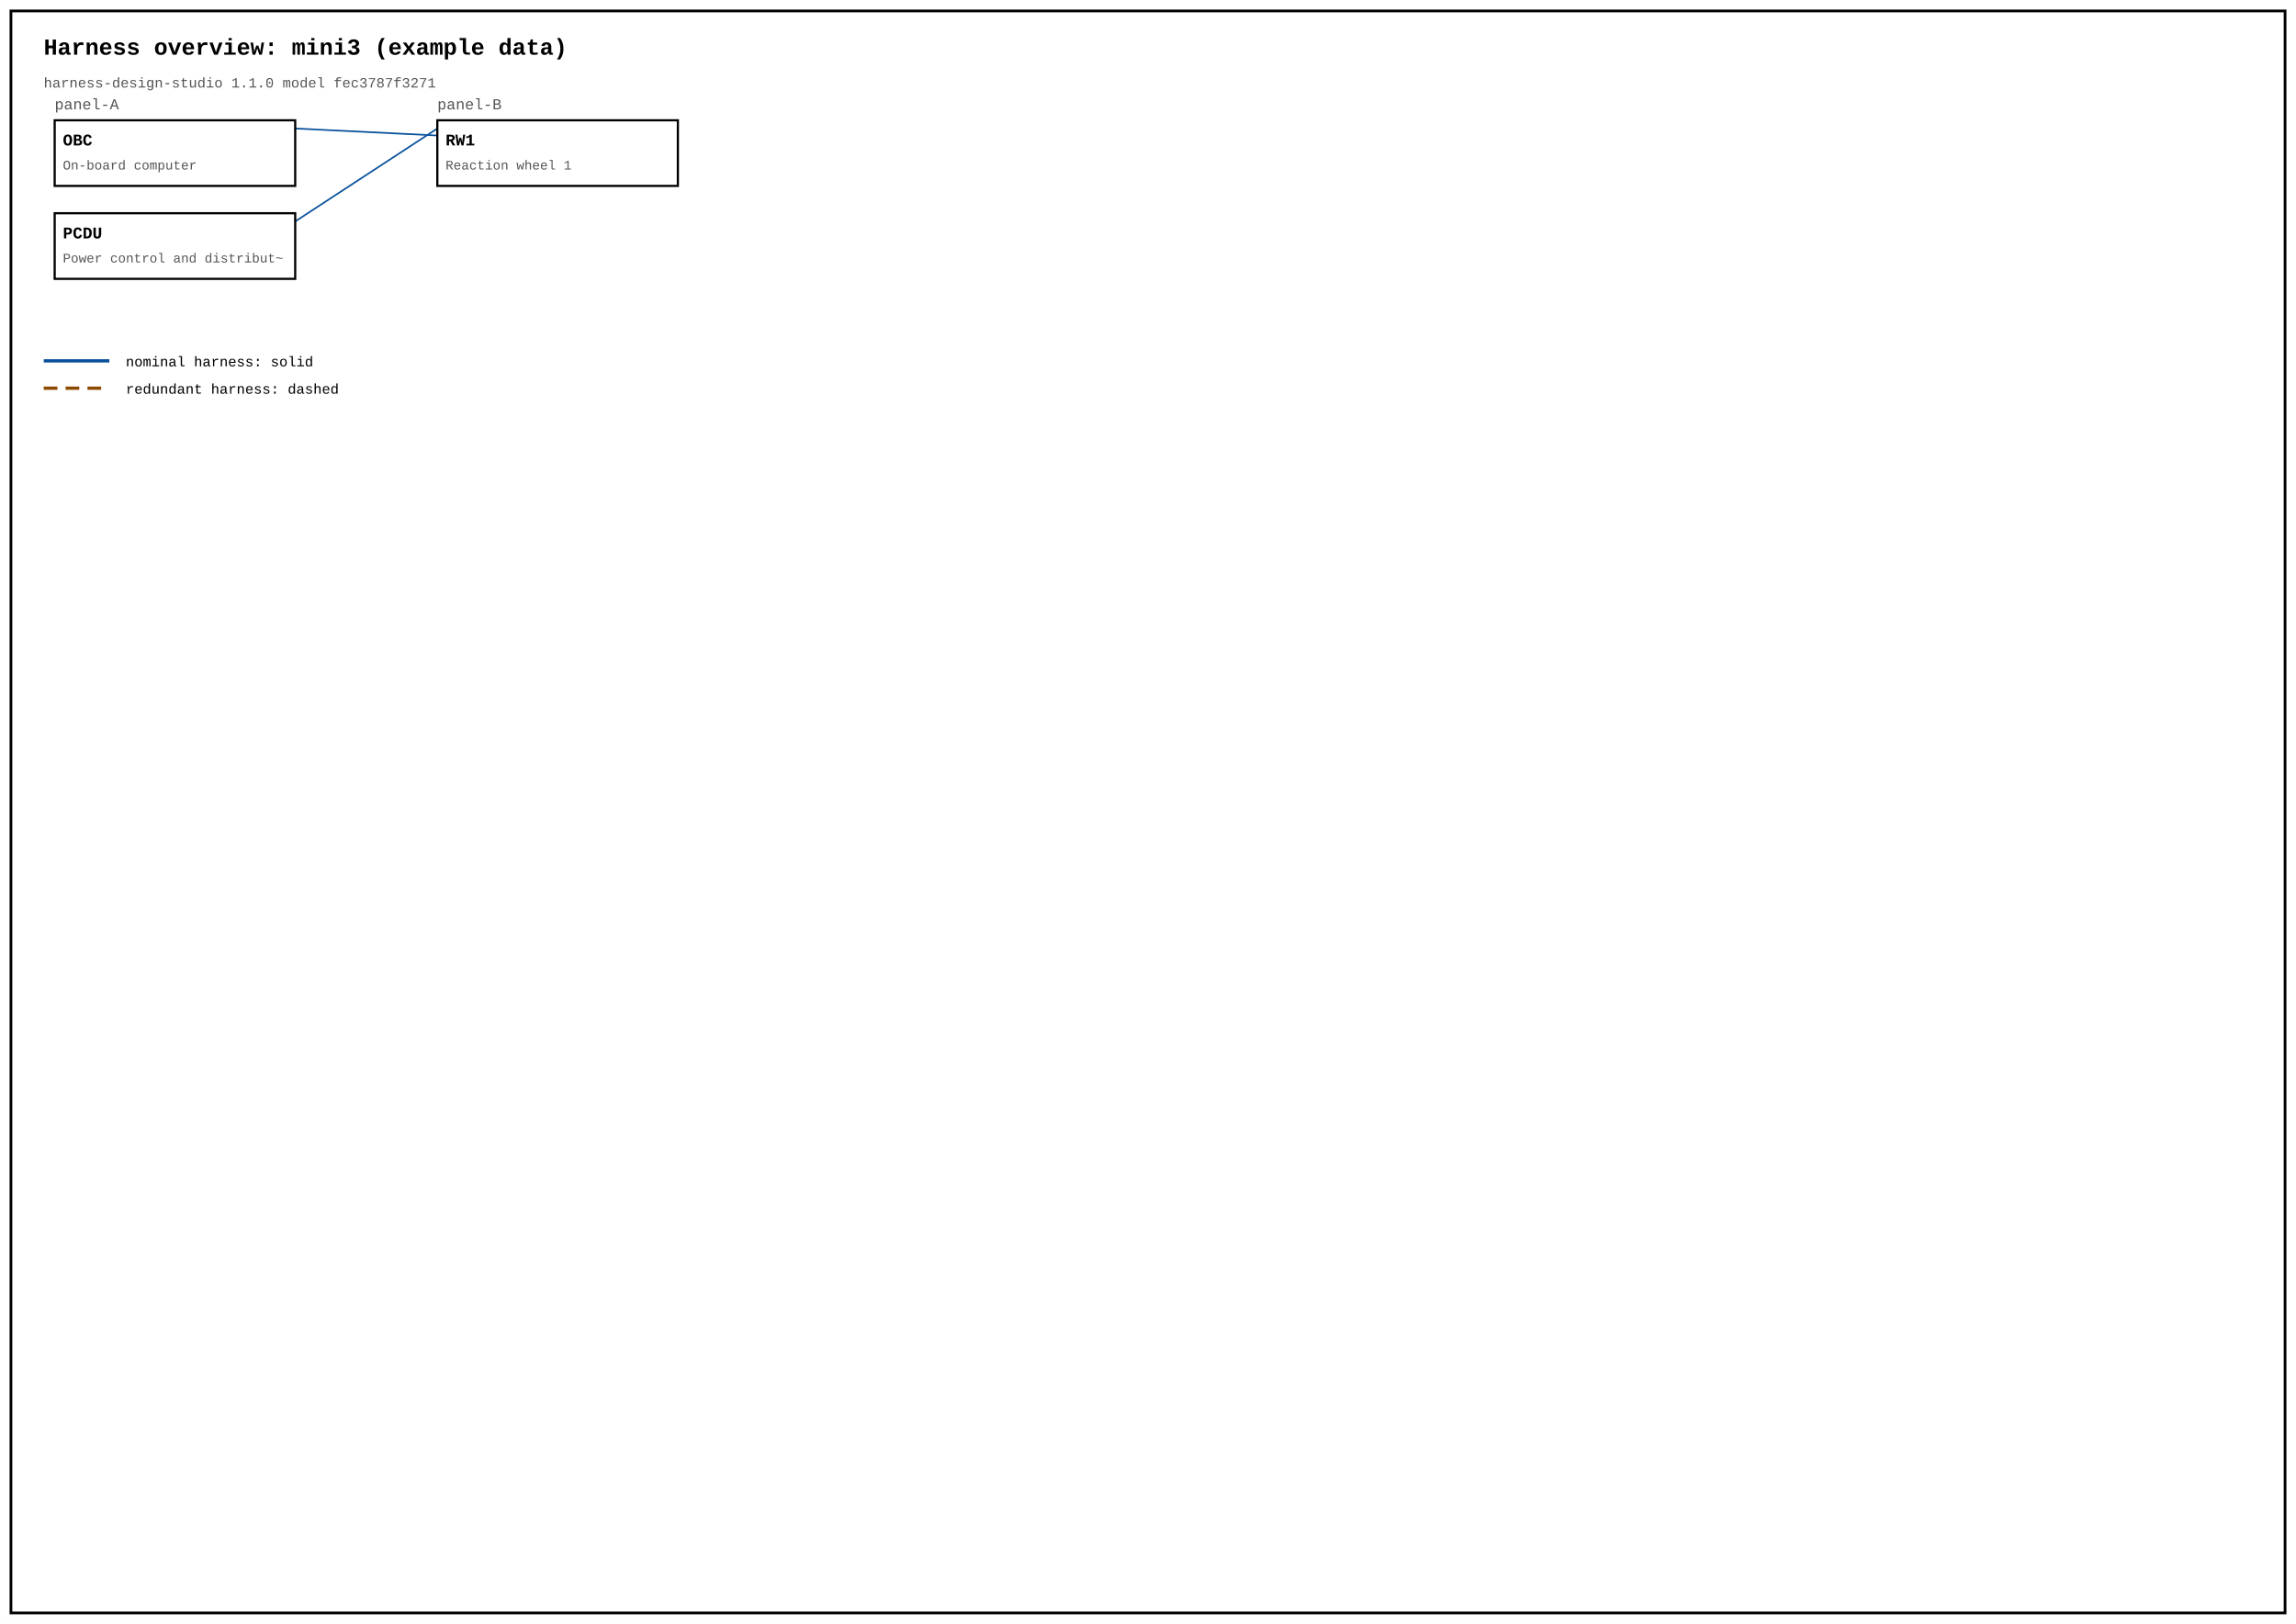
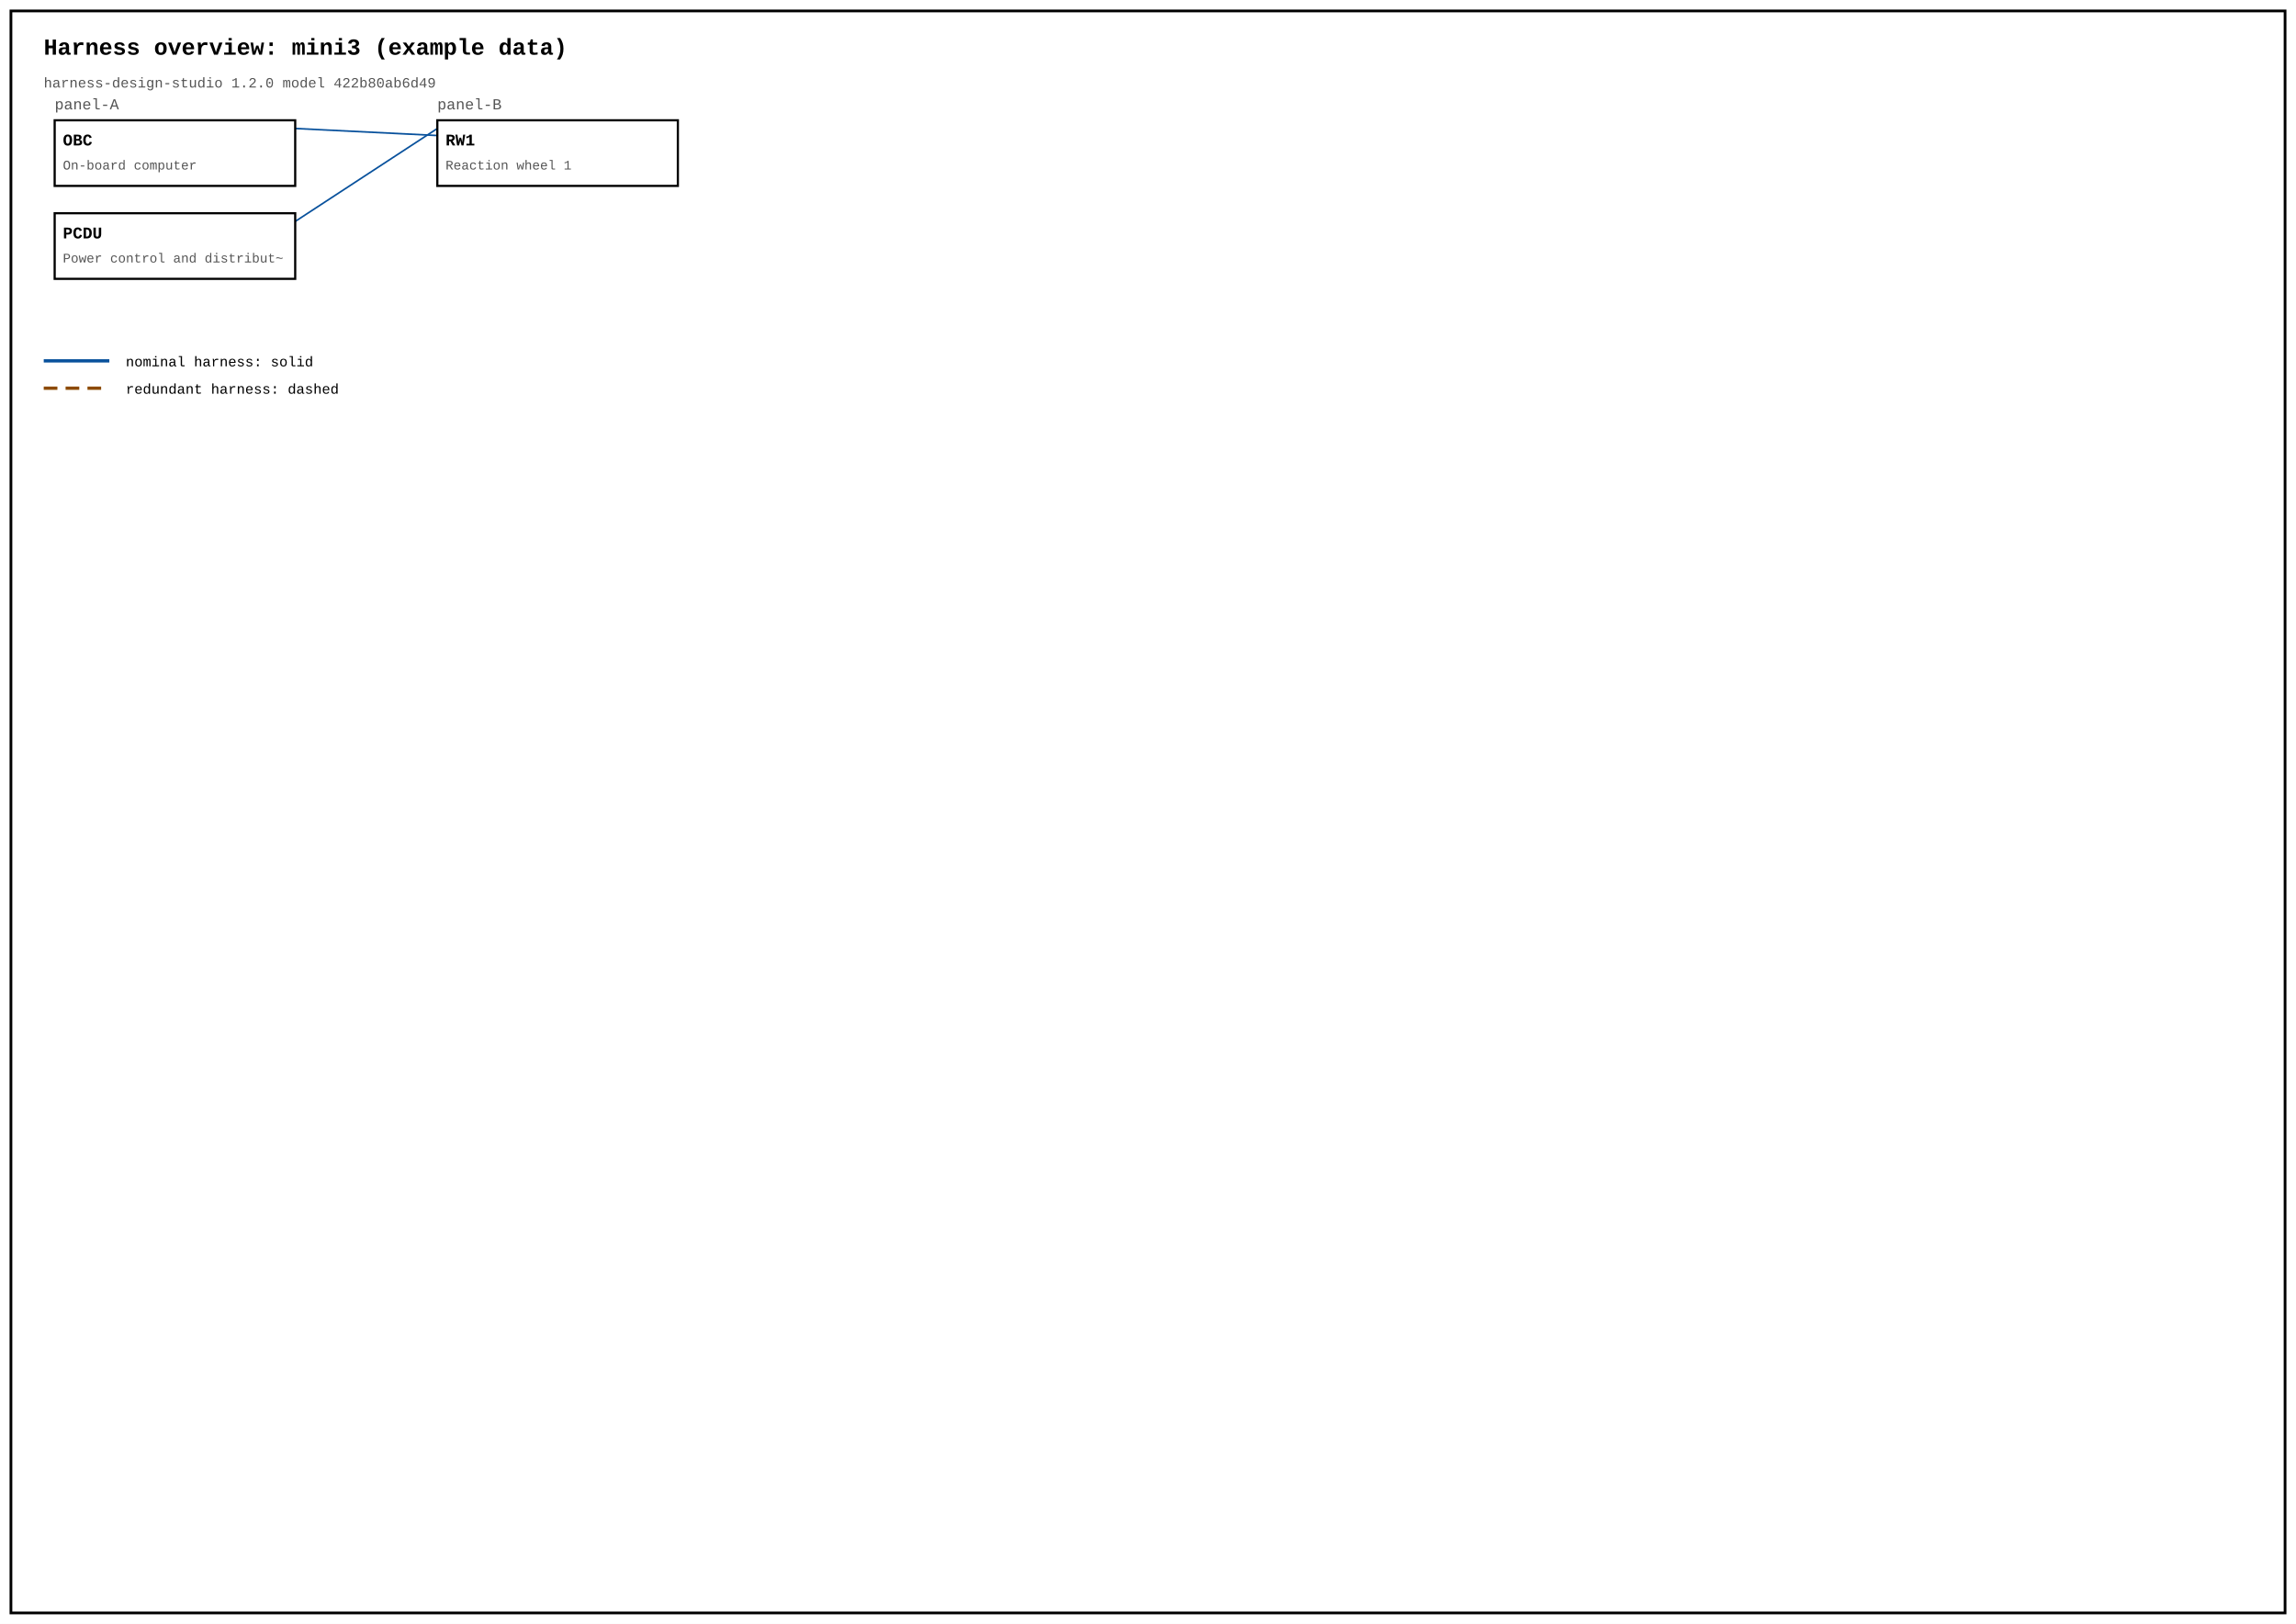
<svg xmlns="http://www.w3.org/2000/svg" width="420mm" height="297mm" viewBox="0 0 420 297" font-family="Courier New, Courier, monospace">
  <rect x="0" y="0" width="420" height="297" fill="#ffffff" />
  <rect x="2" y="2" width="416" height="293" fill="none" stroke="#000000" stroke-width="0.5" />
  <text x="8" y="10" font-size="4.2" font-weight="bold" text-anchor="start" fill="#000000">Harness overview: mini3 (example data)</text>
-   <text x="8" y="16" font-size="2.6" text-anchor="start" fill="#555555">harness-design-studio 1.1.0 model fec3787f3271</text>
+   <text x="8" y="16" font-size="2.6" text-anchor="start" fill="#555555">harness-design-studio 1.2.0 model 422b80ab6d49</text>
  <text x="10" y="20" font-size="2.8" text-anchor="start" fill="#555555">panel-A</text>
  <text x="80" y="20" font-size="2.8" text-anchor="start" fill="#555555">panel-B</text>
  <line x1="54" y1="40.5" x2="80" y2="23.5" stroke="#08519c" stroke-width="0.3" />
  <line x1="54" y1="23.5" x2="80" y2="24.786" stroke="#08519c" stroke-width="0.3" />
  <rect x="10" y="22" width="44" height="12" fill="#ffffff" stroke="#000000" stroke-width="0.4" />
  <text x="11.5" y="26.6" font-size="3" font-weight="bold" text-anchor="start" fill="#000000">OBC</text>
  <text x="11.5" y="31" font-size="2.4" text-anchor="start" fill="#555555">On-board computer</text>
  <rect x="10" y="39" width="44" height="12" fill="#ffffff" stroke="#000000" stroke-width="0.4" />
  <text x="11.5" y="43.6" font-size="3" font-weight="bold" text-anchor="start" fill="#000000">PCDU</text>
  <text x="11.5" y="48" font-size="2.4" text-anchor="start" fill="#555555">Power control and distribut~</text>
  <rect x="80" y="22" width="44" height="12" fill="#ffffff" stroke="#000000" stroke-width="0.4" />
  <text x="81.5" y="26.6" font-size="3" font-weight="bold" text-anchor="start" fill="#000000">RW1</text>
  <text x="81.5" y="31" font-size="2.4" text-anchor="start" fill="#555555">Reaction wheel 1</text>
  <line x1="8" y1="66" x2="20" y2="66" stroke="#08519c" stroke-width="0.6" />
  <text x="23" y="67" font-size="2.6" text-anchor="start" fill="#000000">nominal harness: solid</text>
  <line x1="8" y1="71" x2="20" y2="71" stroke="#8c4a00" stroke-width="0.6" stroke-dasharray="2.5 1.5" />
  <text x="23" y="72" font-size="2.6" text-anchor="start" fill="#000000">redundant harness: dashed</text>
</svg>
